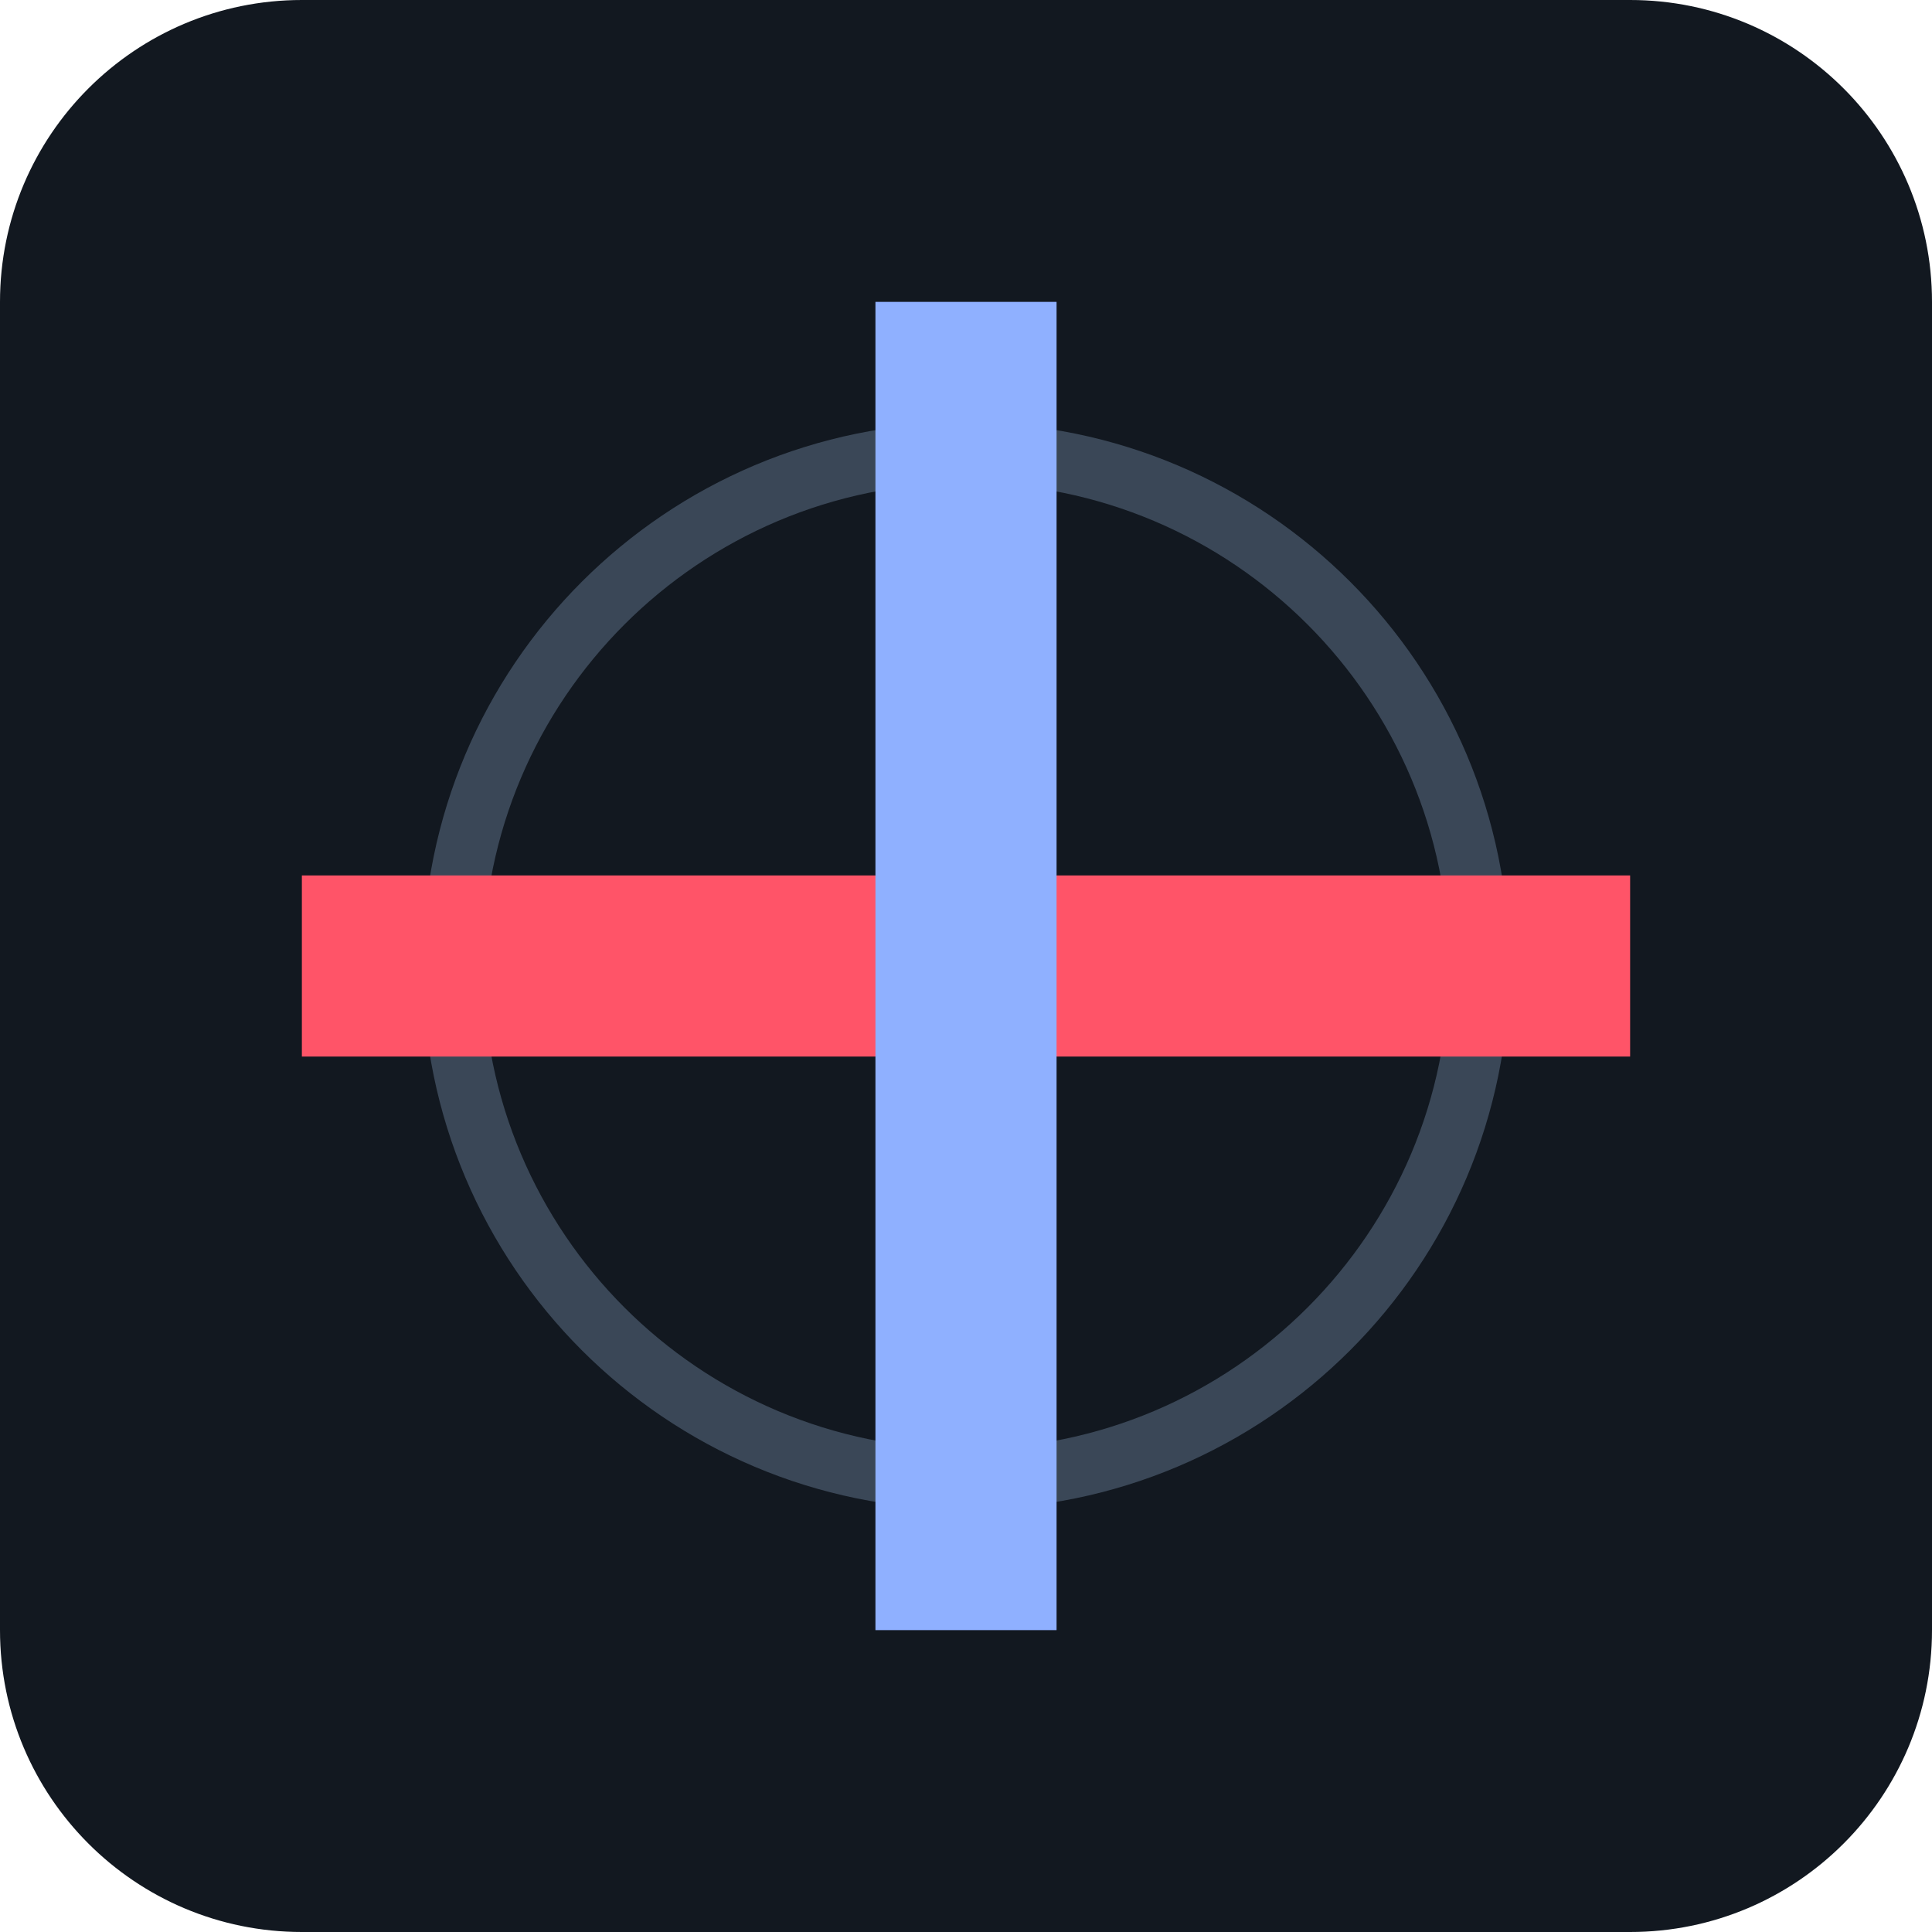
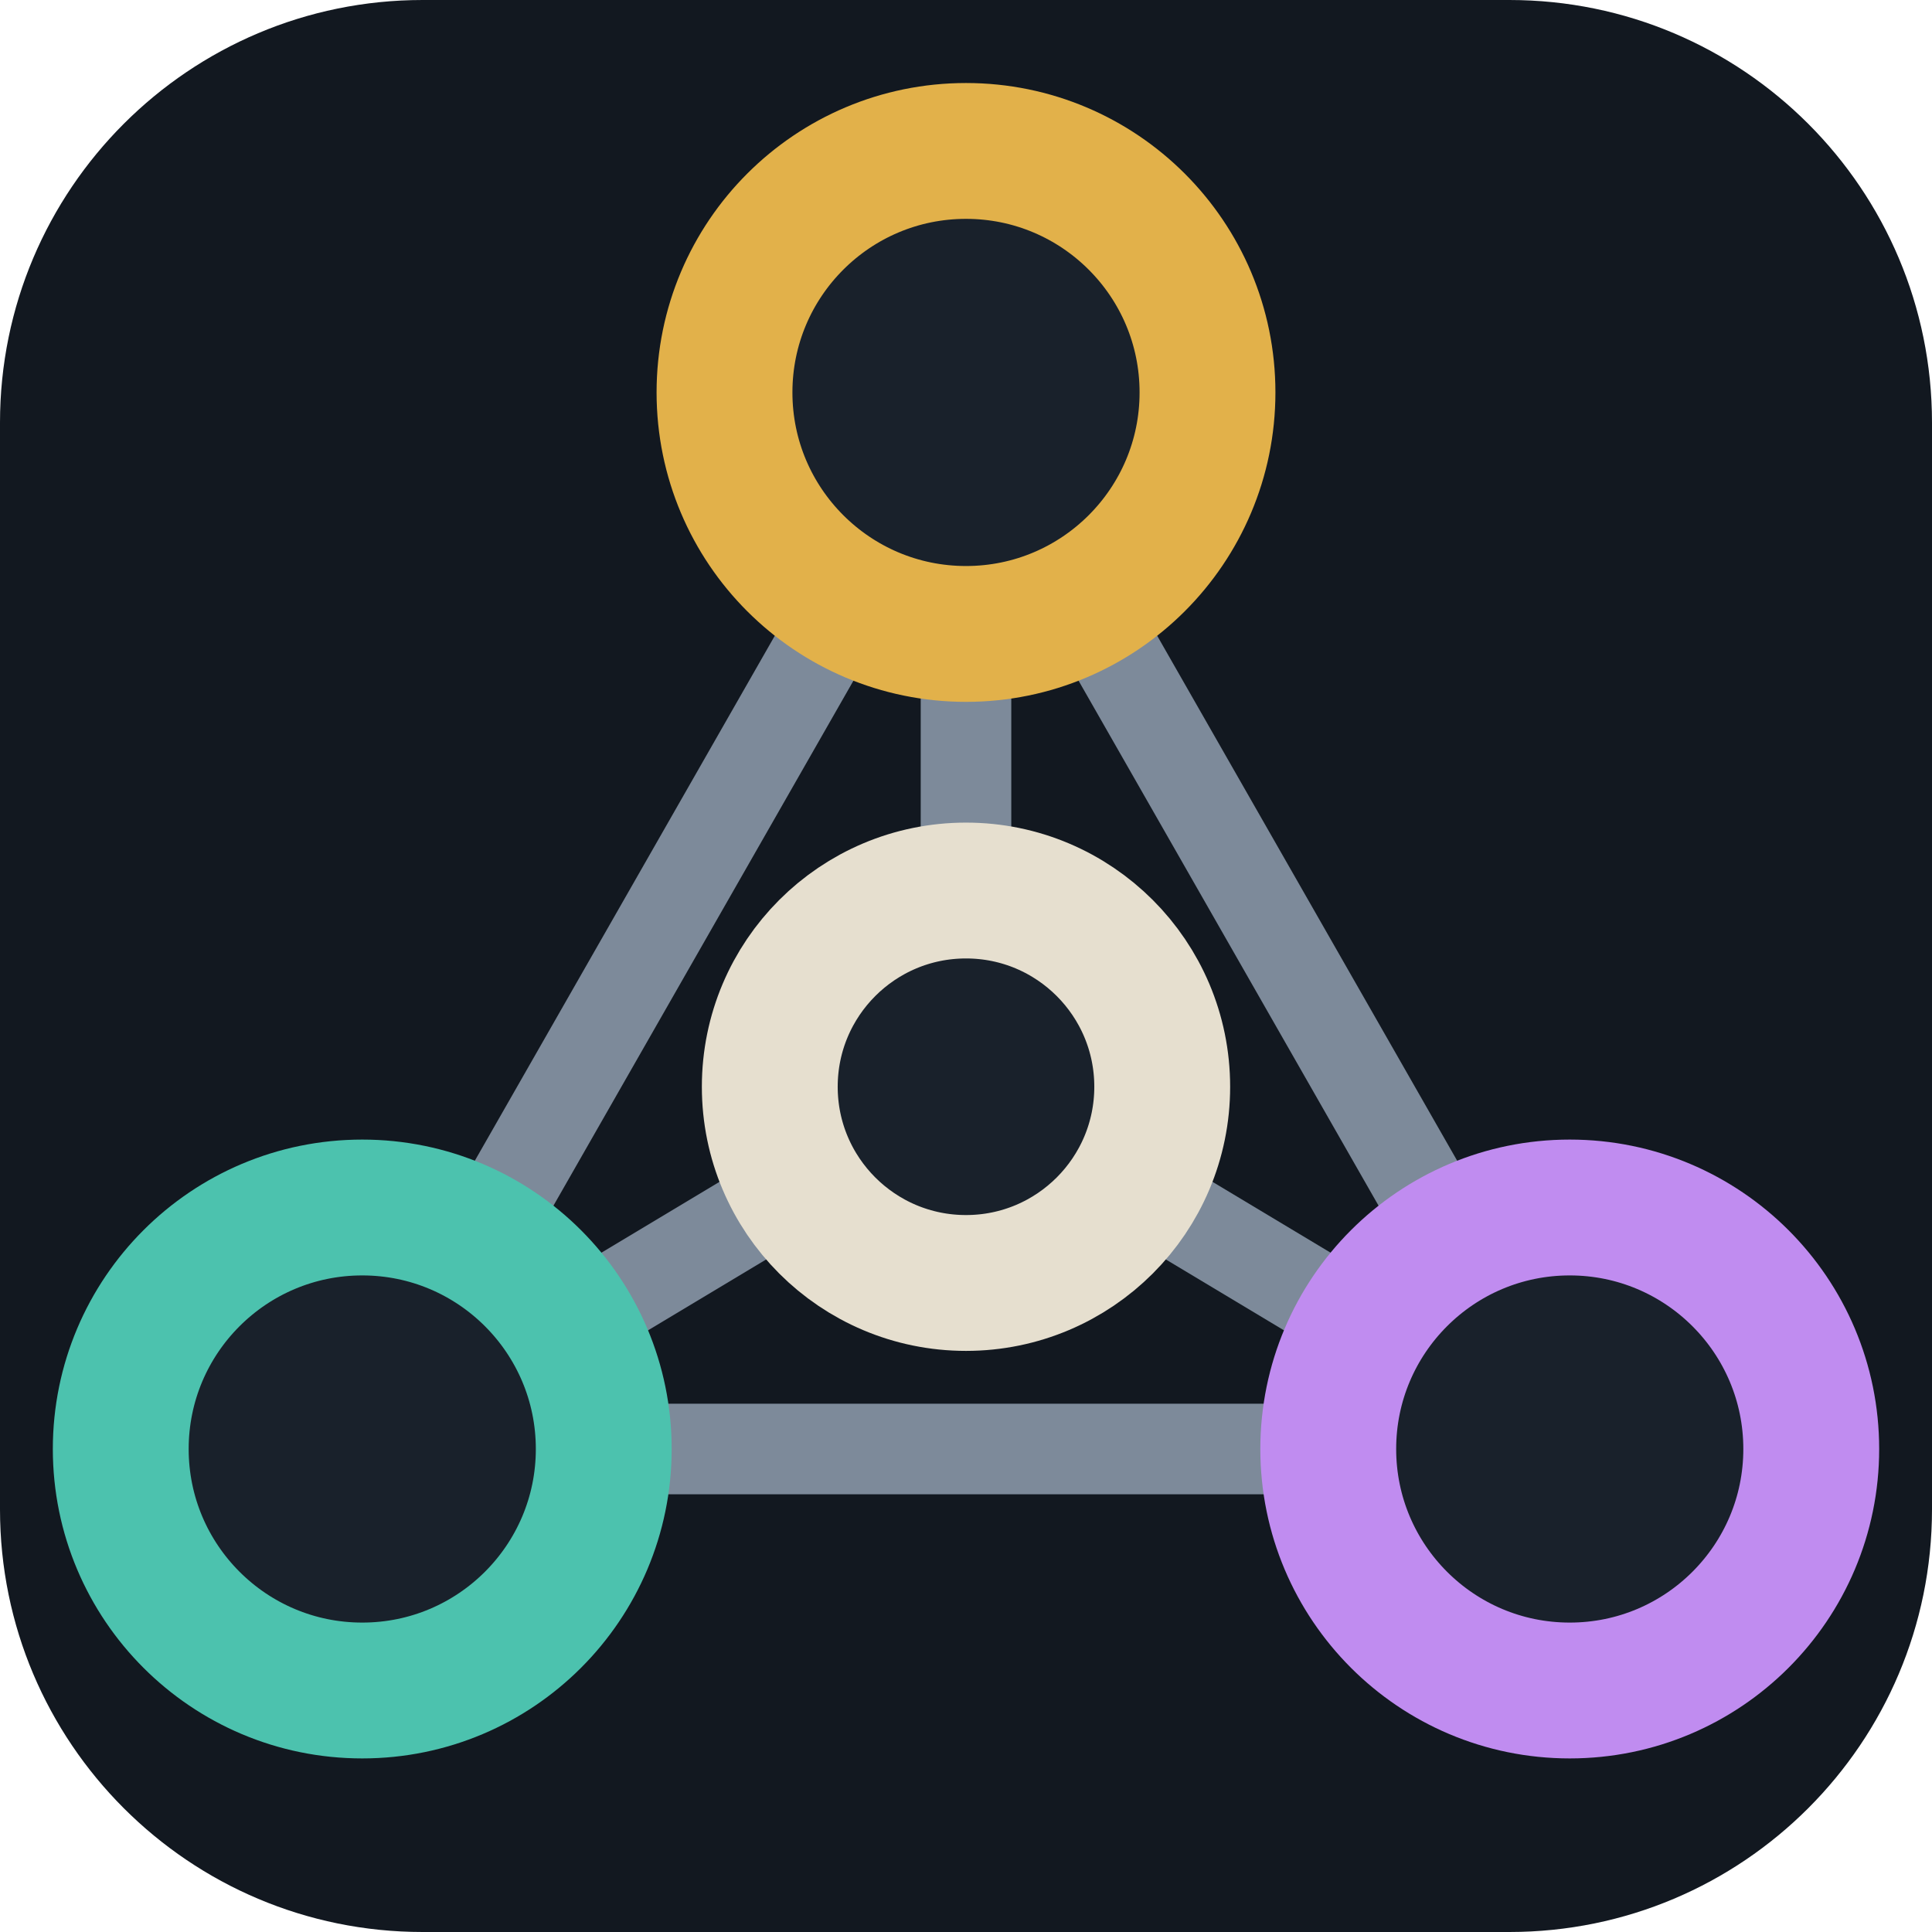
<svg xmlns="http://www.w3.org/2000/svg" viewBox="0 0 64 64">
-   <rect width="64" height="64" rx="10" fill="#121820" />
-   <circle cx="32" cy="32" r="17" fill="none" stroke="#3a4757" stroke-width="2" />
-   <rect x="10" y="29" width="44" height="6" fill="#ff5468" />
-   <rect x="29" y="10" width="6" height="44" fill="#8fb0ff" />
+   <rect width="64" height="64" rx="14" fill="#121820" />
+   <path d="M32 13 12 48h40zM32 13v23M12 48l20-12 20 12" fill="none" stroke="#7d8a9a" stroke-width="3" stroke-linecap="round" stroke-linejoin="round" />
+   <g fill="#19212b" stroke-width="4.5">
+     <circle cx="32" cy="13" r="8" stroke="#e2b14a" />
+     <circle cx="12" cy="48" r="8" stroke="#4cc2ae" />
+     <circle cx="52" cy="48" r="8" stroke="#c08cf0" />
+     <circle cx="32" cy="36" r="6.5" stroke="#e6dfcf" />
+   </g>
</svg>
